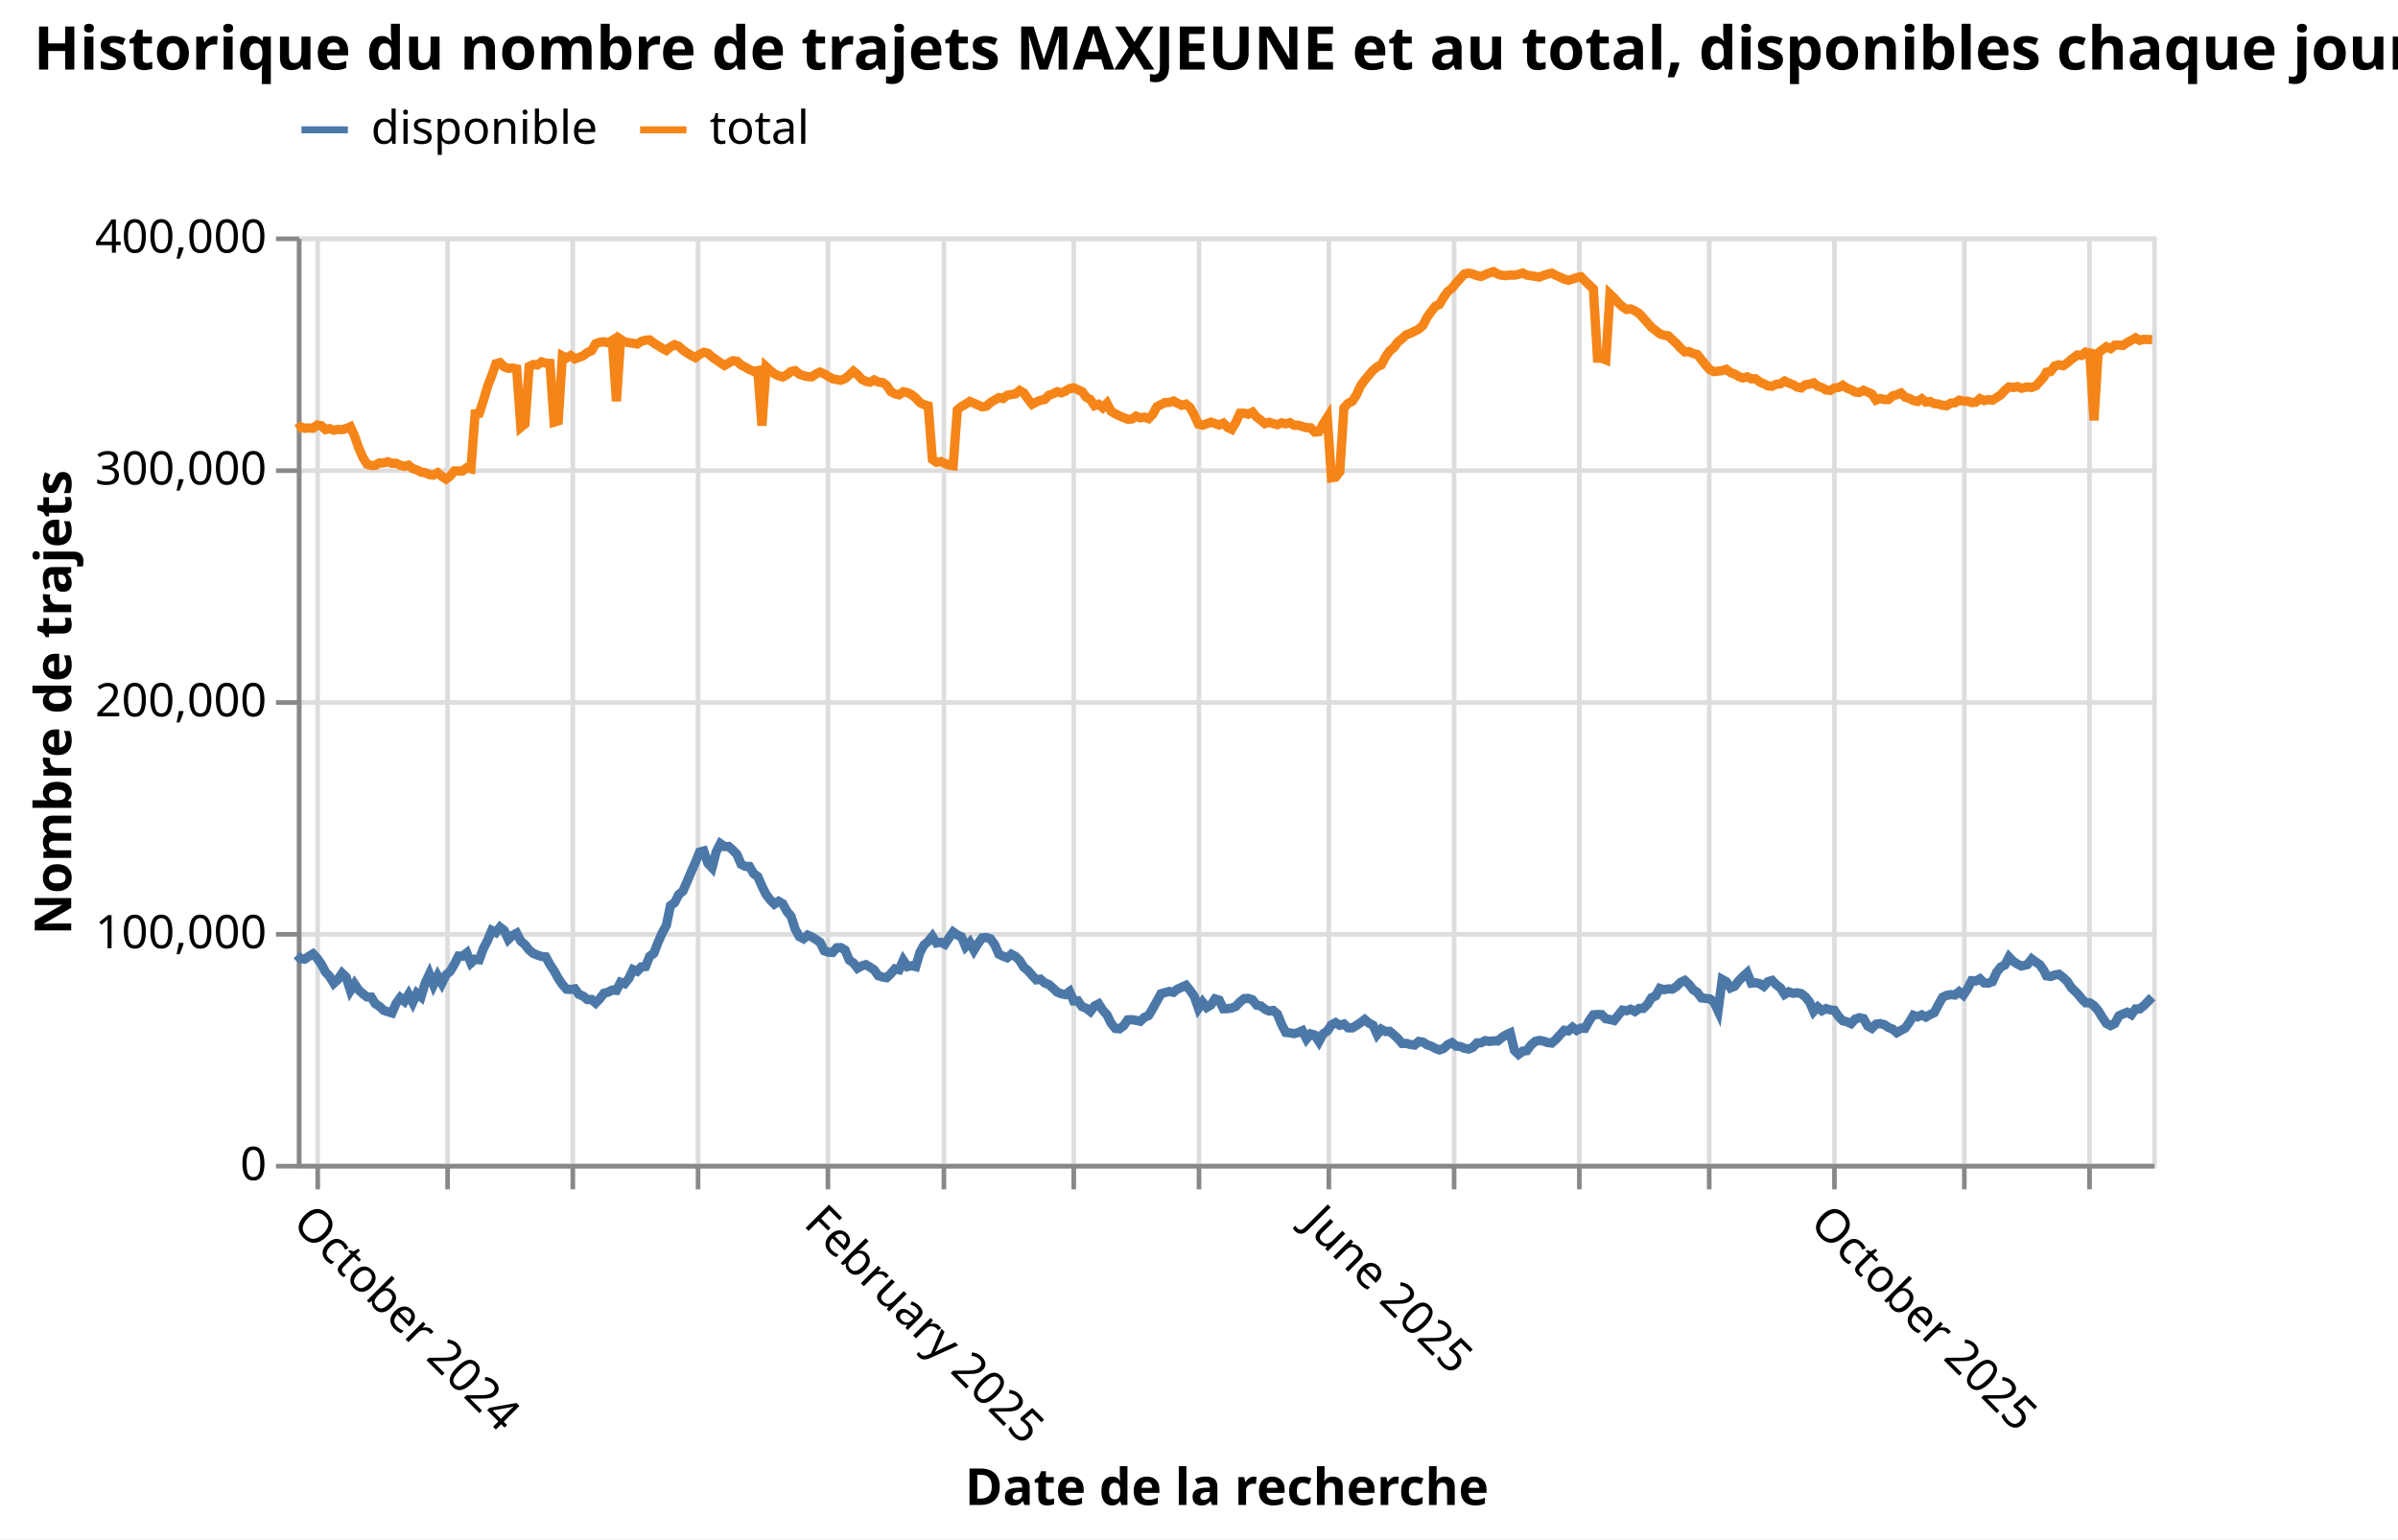
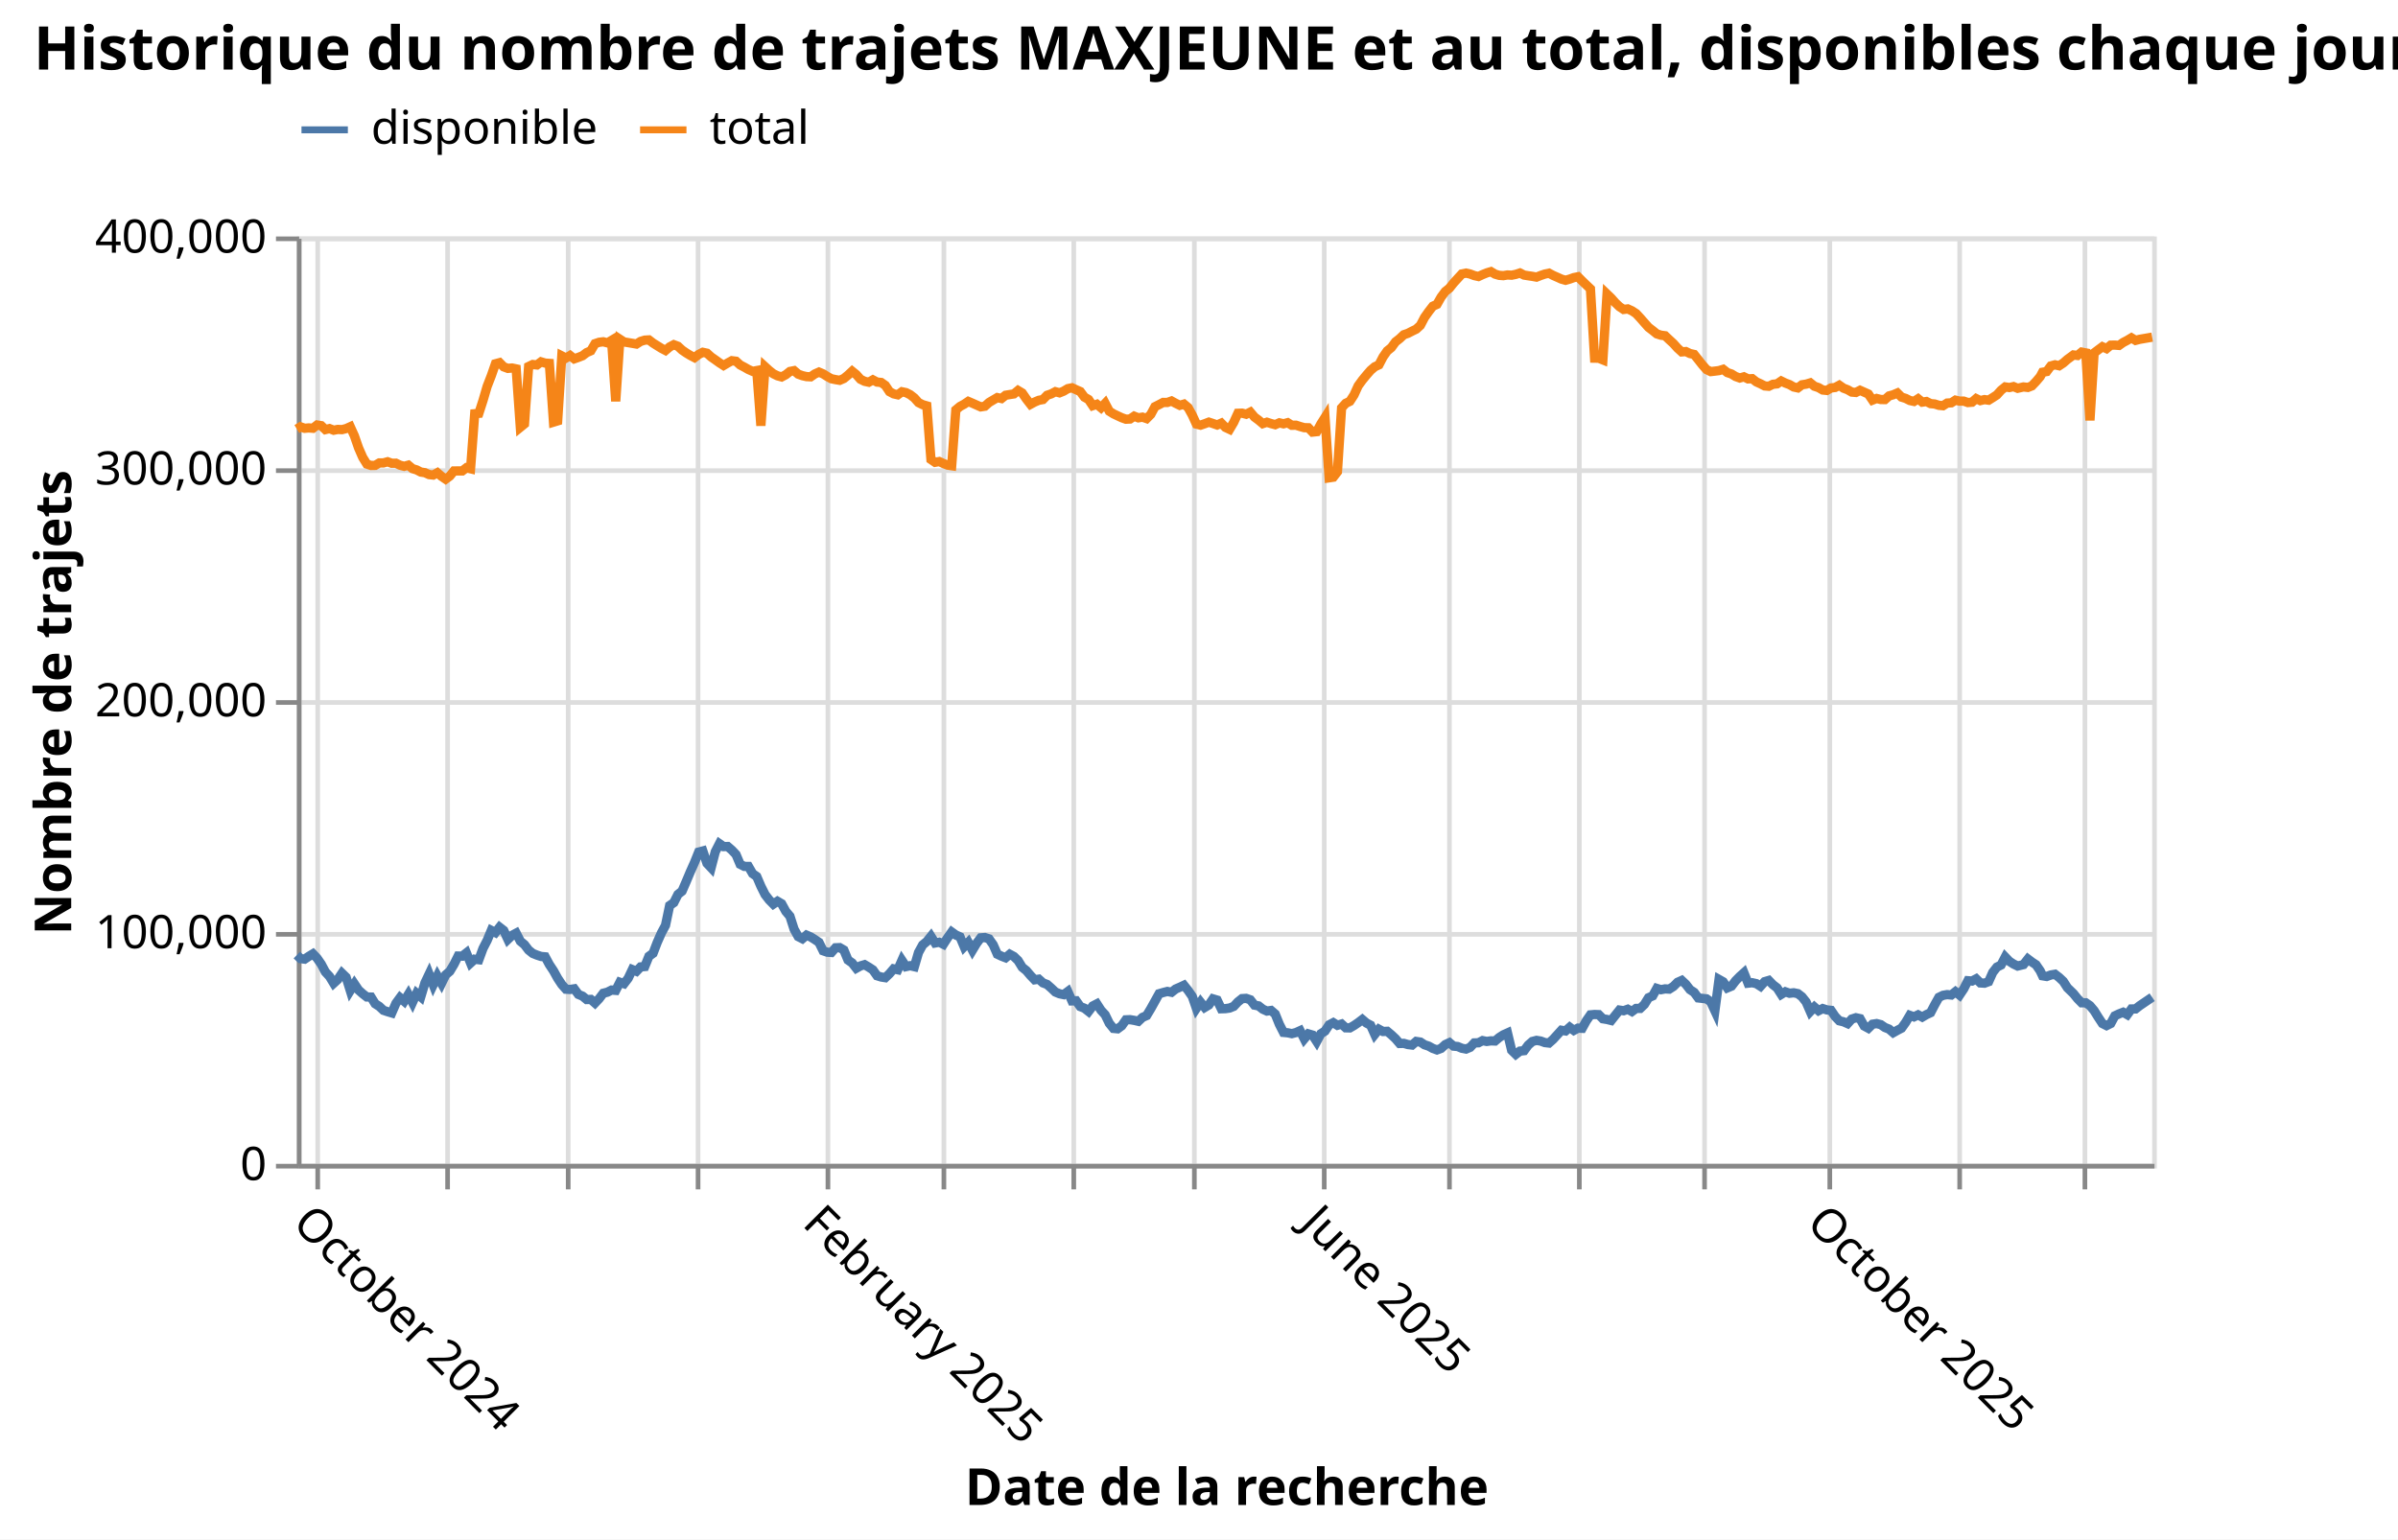
<svg xmlns="http://www.w3.org/2000/svg" version="1.1" class="marks" width="517" height="332" viewBox="0 0 517 332">
  <rect width="517" height="332" fill="white" />
  <g fill="none" stroke-miterlimit="10" transform="translate(64,51)">
    <g class="mark-group role-frame root" role="graphics-object" aria-roledescription="group mark container">
      <g transform="translate(0,0)">
        <path class="background" aria-hidden="true" d="M0.5,0.5h400v200h-400Z" stroke="#ddd" />
        <g>
          <g class="mark-group role-axis" aria-hidden="true">
            <g transform="translate(0.5,200.5)">
              <path class="background" aria-hidden="true" d="M0,0h0v0h0Z" pointer-events="none" />
              <g>
                <g class="mark-rule role-axis-grid" pointer-events="none">
                  <line transform="translate(4,-200)" x2="0" y2="200" stroke="#ddd" stroke-width="1" opacity="1" />
                  <line transform="translate(32,-200)" x2="0" y2="200" stroke="#ddd" stroke-width="1" opacity="1" />
-                   <line transform="translate(59,-200)" x2="0" y2="200" stroke="#ddd" stroke-width="1" opacity="1" />
+                   <line transform="translate(58,-200)" x2="0" y2="200" stroke="#ddd" stroke-width="1" opacity="1" />
                  <line transform="translate(86,-200)" x2="0" y2="200" stroke="#ddd" stroke-width="1" opacity="1" />
                  <line transform="translate(114,-200)" x2="0" y2="200" stroke="#ddd" stroke-width="1" opacity="1" />
                  <line transform="translate(139,-200)" x2="0" y2="200" stroke="#ddd" stroke-width="1" opacity="1" />
                  <line transform="translate(167,-200)" x2="0" y2="200" stroke="#ddd" stroke-width="1" opacity="1" />
-                   <line transform="translate(194,-200)" x2="0" y2="200" stroke="#ddd" stroke-width="1" opacity="1" />
-                   <line transform="translate(222,-200)" x2="0" y2="200" stroke="#ddd" stroke-width="1" opacity="1" />
-                   <line transform="translate(249,-200)" x2="0" y2="200" stroke="#ddd" stroke-width="1" opacity="1" />
+                   <line transform="translate(193,-200)" x2="0" y2="200" stroke="#ddd" stroke-width="1" opacity="1" />
+                   <line transform="translate(221,-200)" x2="0" y2="200" stroke="#ddd" stroke-width="1" opacity="1" />
+                   <line transform="translate(248,-200)" x2="0" y2="200" stroke="#ddd" stroke-width="1" opacity="1" />
                  <line transform="translate(276,-200)" x2="0" y2="200" stroke="#ddd" stroke-width="1" opacity="1" />
-                   <line transform="translate(304,-200)" x2="0" y2="200" stroke="#ddd" stroke-width="1" opacity="1" />
-                   <line transform="translate(331,-200)" x2="0" y2="200" stroke="#ddd" stroke-width="1" opacity="1" />
-                   <line transform="translate(359,-200)" x2="0" y2="200" stroke="#ddd" stroke-width="1" opacity="1" />
-                   <line transform="translate(386,-200)" x2="0" y2="200" stroke="#ddd" stroke-width="1" opacity="1" />
+                   <line transform="translate(303,-200)" x2="0" y2="200" stroke="#ddd" stroke-width="1" opacity="1" />
+                   <line transform="translate(330,-200)" x2="0" y2="200" stroke="#ddd" stroke-width="1" opacity="1" />
+                   <line transform="translate(358,-200)" x2="0" y2="200" stroke="#ddd" stroke-width="1" opacity="1" />
+                   <line transform="translate(385,-200)" x2="0" y2="200" stroke="#ddd" stroke-width="1" opacity="1" />
                </g>
              </g>
              <path class="foreground" aria-hidden="true" d="" pointer-events="none" display="none" />
            </g>
          </g>
          <g class="mark-group role-axis" aria-hidden="true">
            <g transform="translate(0.5,0.5)">
              <path class="background" aria-hidden="true" d="M0,0h0v0h0Z" pointer-events="none" />
              <g>
                <g class="mark-rule role-axis-grid" pointer-events="none">
                  <line transform="translate(0,200)" x2="400" y2="0" stroke="#ddd" stroke-width="1" opacity="1" />
                  <line transform="translate(0,150)" x2="400" y2="0" stroke="#ddd" stroke-width="1" opacity="1" />
                  <line transform="translate(0,100)" x2="400" y2="0" stroke="#ddd" stroke-width="1" opacity="1" />
                  <line transform="translate(0,50)" x2="400" y2="0" stroke="#ddd" stroke-width="1" opacity="1" />
                  <line transform="translate(0,0)" x2="400" y2="0" stroke="#ddd" stroke-width="1" opacity="1" />
                </g>
              </g>
              <path class="foreground" aria-hidden="true" d="" pointer-events="none" display="none" />
            </g>
          </g>
          <g class="mark-group role-axis" role="graphics-symbol" aria-roledescription="axis" aria-label="X-axis titled 'Date de la recherche' for a time scale with values from September 2024 to December 2025">
            <g transform="translate(0.5,200.5)">
              <path class="background" aria-hidden="true" d="M0,0h0v0h0Z" pointer-events="none" />
              <g>
                <g class="mark-rule role-axis-tick" pointer-events="none">
                  <line transform="translate(4,0)" x2="0" y2="5" stroke="#888" stroke-width="1" opacity="1" />
                  <line transform="translate(32,0)" x2="0" y2="5" stroke="#888" stroke-width="1" opacity="1" />
-                   <line transform="translate(59,0)" x2="0" y2="5" stroke="#888" stroke-width="1" opacity="1" />
+                   <line transform="translate(58,0)" x2="0" y2="5" stroke="#888" stroke-width="1" opacity="1" />
                  <line transform="translate(86,0)" x2="0" y2="5" stroke="#888" stroke-width="1" opacity="1" />
                  <line transform="translate(114,0)" x2="0" y2="5" stroke="#888" stroke-width="1" opacity="1" />
                  <line transform="translate(139,0)" x2="0" y2="5" stroke="#888" stroke-width="1" opacity="1" />
                  <line transform="translate(167,0)" x2="0" y2="5" stroke="#888" stroke-width="1" opacity="1" />
-                   <line transform="translate(194,0)" x2="0" y2="5" stroke="#888" stroke-width="1" opacity="1" />
-                   <line transform="translate(222,0)" x2="0" y2="5" stroke="#888" stroke-width="1" opacity="1" />
-                   <line transform="translate(249,0)" x2="0" y2="5" stroke="#888" stroke-width="1" opacity="1" />
+                   <line transform="translate(193,0)" x2="0" y2="5" stroke="#888" stroke-width="1" opacity="1" />
+                   <line transform="translate(221,0)" x2="0" y2="5" stroke="#888" stroke-width="1" opacity="1" />
+                   <line transform="translate(248,0)" x2="0" y2="5" stroke="#888" stroke-width="1" opacity="1" />
                  <line transform="translate(276,0)" x2="0" y2="5" stroke="#888" stroke-width="1" opacity="1" />
-                   <line transform="translate(304,0)" x2="0" y2="5" stroke="#888" stroke-width="1" opacity="1" />
-                   <line transform="translate(331,0)" x2="0" y2="5" stroke="#888" stroke-width="1" opacity="1" />
-                   <line transform="translate(359,0)" x2="0" y2="5" stroke="#888" stroke-width="1" opacity="1" />
-                   <line transform="translate(386,0)" x2="0" y2="5" stroke="#888" stroke-width="1" opacity="1" />
+                   <line transform="translate(303,0)" x2="0" y2="5" stroke="#888" stroke-width="1" opacity="1" />
+                   <line transform="translate(330,0)" x2="0" y2="5" stroke="#888" stroke-width="1" opacity="1" />
+                   <line transform="translate(358,0)" x2="0" y2="5" stroke="#888" stroke-width="1" opacity="1" />
+                   <line transform="translate(385,0)" x2="0" y2="5" stroke="#888" stroke-width="1" opacity="1" />
                </g>
                <g class="mark-text role-axis-label" pointer-events="none">
-                   <text text-anchor="start" transform="translate(3.914619,7) rotate(45) translate(0,8)" font-family="sans-serif" font-size="10px" fill="#000" opacity="1">October 2024</text>
-                   <text text-anchor="start" transform="translate(31.69813,7) rotate(45) translate(0,8)" font-family="sans-serif" font-size="10px" fill="#000" opacity="0">November 2024</text>
-                   <text text-anchor="start" transform="translate(58.5854,7) rotate(45) translate(0,8)" font-family="sans-serif" font-size="10px" fill="#000" opacity="0">December 2024</text>
-                   <text text-anchor="start" transform="translate(86.36891,7) rotate(45) translate(0,8)" font-family="sans-serif" font-size="10px" fill="#000" opacity="0">January 2025</text>
-                   <text text-anchor="start" transform="translate(114.1524,7) rotate(45) translate(0,8)" font-family="sans-serif" font-size="10px" fill="#000" opacity="1">February 2025</text>
-                   <text text-anchor="start" transform="translate(139.2472,7) rotate(45) translate(0,8)" font-family="sans-serif" font-size="10px" fill="#000" opacity="0">March 2025</text>
-                   <text text-anchor="start" transform="translate(167.0307,7) rotate(45) translate(0,8)" font-family="sans-serif" font-size="10px" fill="#000" opacity="0">April 2025</text>
-                   <text text-anchor="start" transform="translate(193.918,7) rotate(45) translate(0,8)" font-family="sans-serif" font-size="10px" fill="#000" opacity="0">May 2025</text>
-                   <text text-anchor="start" transform="translate(221.7015,7) rotate(45) translate(0,8)" font-family="sans-serif" font-size="10px" fill="#000" opacity="1">June 2025</text>
-                   <text text-anchor="start" transform="translate(248.5888,7) rotate(45) translate(0,8)" font-family="sans-serif" font-size="10px" fill="#000" opacity="0">July 2025</text>
-                   <text text-anchor="start" transform="translate(276.3723,7) rotate(45) translate(0,8)" font-family="sans-serif" font-size="10px" fill="#000" opacity="0">August 2025</text>
-                   <text text-anchor="start" transform="translate(304.1558,7) rotate(45) translate(0,8)" font-family="sans-serif" font-size="10px" fill="#000" opacity="0">September 2025</text>
-                   <text text-anchor="start" transform="translate(331.0431,7) rotate(45) translate(0,8)" font-family="sans-serif" font-size="10px" fill="#000" opacity="1">October 2025</text>
-                   <text text-anchor="start" transform="translate(358.8266,7) rotate(45) translate(0,8)" font-family="sans-serif" font-size="10px" fill="#000" opacity="0">November 2025</text>
-                   <text text-anchor="start" transform="translate(385.7139,7) rotate(45) translate(0,8)" font-family="sans-serif" font-size="10px" fill="#000" opacity="0">December 2025</text>
+                   <text text-anchor="start" transform="translate(3.905866,7) rotate(45) translate(0,8)" font-family="sans-serif" font-size="10px" fill="#000" opacity="1">October 2024</text>
+                   <text text-anchor="start" transform="translate(31.62726,7) rotate(45) translate(0,8)" font-family="sans-serif" font-size="10px" fill="#000" opacity="0">November 2024</text>
+                   <text text-anchor="start" transform="translate(58.45442,7) rotate(45) translate(0,8)" font-family="sans-serif" font-size="10px" fill="#000" opacity="0">December 2024</text>
+                   <text text-anchor="start" transform="translate(86.17581,7) rotate(45) translate(0,8)" font-family="sans-serif" font-size="10px" fill="#000" opacity="0">January 2025</text>
+                   <text text-anchor="start" transform="translate(113.8972,7) rotate(45) translate(0,8)" font-family="sans-serif" font-size="10px" fill="#000" opacity="1">February 2025</text>
+                   <text text-anchor="start" transform="translate(138.9359,7) rotate(45) translate(0,8)" font-family="sans-serif" font-size="10px" fill="#000" opacity="0">March 2025</text>
+                   <text text-anchor="start" transform="translate(166.6573,7) rotate(45) translate(0,8)" font-family="sans-serif" font-size="10px" fill="#000" opacity="0">April 2025</text>
+                   <text text-anchor="start" transform="translate(193.4844,7) rotate(45) translate(0,8)" font-family="sans-serif" font-size="10px" fill="#000" opacity="0">May 2025</text>
+                   <text text-anchor="start" transform="translate(221.2058,7) rotate(45) translate(0,8)" font-family="sans-serif" font-size="10px" fill="#000" opacity="1">June 2025</text>
+                   <text text-anchor="start" transform="translate(248.033,7) rotate(45) translate(0,8)" font-family="sans-serif" font-size="10px" fill="#000" opacity="0">July 2025</text>
+                   <text text-anchor="start" transform="translate(275.7544,7) rotate(45) translate(0,8)" font-family="sans-serif" font-size="10px" fill="#000" opacity="0">August 2025</text>
+                   <text text-anchor="start" transform="translate(303.4758,7) rotate(45) translate(0,8)" font-family="sans-serif" font-size="10px" fill="#000" opacity="0">September 2025</text>
+                   <text text-anchor="start" transform="translate(330.3029,7) rotate(45) translate(0,8)" font-family="sans-serif" font-size="10px" fill="#000" opacity="1">October 2025</text>
+                   <text text-anchor="start" transform="translate(358.0243,7) rotate(45) translate(0,8)" font-family="sans-serif" font-size="10px" fill="#000" opacity="0">November 2025</text>
+                   <text text-anchor="start" transform="translate(384.8515,7) rotate(45) translate(0,8)" font-family="sans-serif" font-size="10px" fill="#000" opacity="0">December 2025</text>
                </g>
                <g class="mark-rule role-axis-domain" pointer-events="none">
                  <line transform="translate(0,0)" x2="400" y2="0" stroke="#888" stroke-width="1" opacity="1" />
                </g>
                <g class="mark-text role-axis-title" pointer-events="none">
                  <text text-anchor="middle" transform="translate(200,73.06063)" font-family="sans-serif" font-size="11px" font-weight="bold" fill="#000" opacity="1">Date de la recherche</text>
                </g>
              </g>
              <path class="foreground" aria-hidden="true" d="" pointer-events="none" display="none" />
            </g>
          </g>
          <g class="mark-group role-axis" role="graphics-symbol" aria-roledescription="axis" aria-label="Y-axis titled 'Nombre de trajets' for a linear scale with values from 0 to 400,000">
            <g transform="translate(0.5,0.5)">
              <path class="background" aria-hidden="true" d="M0,0h0v0h0Z" pointer-events="none" />
              <g>
                <g class="mark-rule role-axis-tick" pointer-events="none">
                  <line transform="translate(0,200)" x2="-5" y2="0" stroke="#888" stroke-width="1" opacity="1" />
                  <line transform="translate(0,150)" x2="-5" y2="0" stroke="#888" stroke-width="1" opacity="1" />
                  <line transform="translate(0,100)" x2="-5" y2="0" stroke="#888" stroke-width="1" opacity="1" />
                  <line transform="translate(0,50)" x2="-5" y2="0" stroke="#888" stroke-width="1" opacity="1" />
                  <line transform="translate(0,0)" x2="-5" y2="0" stroke="#888" stroke-width="1" opacity="1" />
                </g>
                <g class="mark-text role-axis-label" pointer-events="none">
                  <text text-anchor="end" transform="translate(-7,203)" font-family="sans-serif" font-size="10px" fill="#000" opacity="1">0</text>
                  <text text-anchor="end" transform="translate(-7,153)" font-family="sans-serif" font-size="10px" fill="#000" opacity="1">100,000</text>
                  <text text-anchor="end" transform="translate(-7,103)" font-family="sans-serif" font-size="10px" fill="#000" opacity="1">200,000</text>
                  <text text-anchor="end" transform="translate(-7,53)" font-family="sans-serif" font-size="10px" fill="#000" opacity="1">300,000</text>
                  <text text-anchor="end" transform="translate(-7,3)" font-family="sans-serif" font-size="10px" fill="#000" opacity="1">400,000</text>
                </g>
                <g class="mark-rule role-axis-domain" pointer-events="none">
                  <line transform="translate(0,200)" x2="0" y2="-200" stroke="#888" stroke-width="1" opacity="1" />
                </g>
                <g class="mark-text role-axis-title" pointer-events="none">
                  <text text-anchor="middle" transform="translate(-47.14746,100) rotate(-90) translate(0,-2)" font-family="sans-serif" font-size="11px" font-weight="bold" fill="#000" opacity="1">Nombre de trajets</text>
                </g>
              </g>
              <path class="foreground" aria-hidden="true" d="" pointer-events="none" display="none" />
            </g>
          </g>
          <g class="mark-group role-scope pathgroup" role="graphics-object" aria-roledescription="group mark container">
            <g transform="translate(0,0)">
              <path class="background" aria-hidden="true" d="M0,0h400v200h-400Z" />
              <g>
                <g class="mark-line role-mark marks" role="graphics-object" aria-roledescription="line mark container">
-                   <path aria-label="Date de la recherche: September 2024; Nombre de trajets: 90064; variable: disponible" role="graphics-symbol" aria-roledescription="line mark" d="M0,154.968L0.788,155.733L1.684,155.849L2.58,155.249L3.476,154.706L4.373,155.647L5.27,156.936L6.166,158.611L7.061,159.578L7.958,161.051L8.854,160.232L9.75,158.887L10.646,159.757L11.543,162.622L12.439,161.186L13.335,162.517L14.231,163.314L15.128,164.01L16.024,164.032L16.92,165.467L17.816,166.043L18.713,166.883L19.609,167.187L20.505,167.45L21.401,165.395L22.297,164.165L23.194,164.939L24.09,163.463L24.986,165.186L25.882,163.209L26.779,163.971L27.675,160.982L28.578,159.082L29.467,161.376L30.364,159.478L31.26,161.072L32.156,159.24L33.053,158.471L33.949,156.976L34.845,155.186L35.741,155.206L36.639,154.501L37.534,156.687L38.43,155.87L39.326,155.975L40.223,153.544L41.119,151.81L42.017,149.657L42.911,150.119L43.807,148.968L44.704,149.665L45.602,151.587L46.496,150.725L47.393,150.247L48.288,151.977L49.185,152.725L50.081,153.898L50.977,154.616L51.873,154.978L52.77,155.274L53.666,155.354L54.562,157.015L55.458,158.365L56.355,159.98L57.251,161.327L58.147,162.333L59.043,162.388L59.94,162.251L60.836,163.458L61.733,163.83L62.629,164.564L63.525,164.539L64.422,165.319L65.318,164.379L66.214,163.203L67.109,162.973L68.006,162.518L68.902,162.586L69.798,160.835L70.694,161.142L71.591,159.983L72.487,158.101L73.383,158.467L74.28,157.526L75.176,157.444L76.072,155.239L76.968,154.588L77.864,152.251L78.761,150.225L79.657,148.563L80.553,144.291L81.449,143.67L82.346,141.894L83.242,141.173L84.138,139.108L85.034,136.98L85.931,134.989L86.827,132.763L87.723,132.524L88.619,135.188L89.516,136.135L90.412,132.697L91.308,130.95L92.204,131.578L93.101,131.561L93.997,132.339L94.894,133.284L95.79,135.399L96.686,135.847L97.582,135.858L98.478,137.406L99.374,138.04L100.27,140.126L101.167,141.915L102.063,143.074L102.959,143.981L103.855,143.375L104.752,143.9L105.648,145.535L106.544,146.599L107.44,149.389L108.337,150.987L109.233,151.445L110.129,150.679L111.025,151.062L111.922,151.618L112.818,152.229L113.714,154.046L114.61,154.351L115.507,154.412L116.403,153.406L117.299,153.367L118.195,153.888L119.092,156.04L119.988,156.669L120.884,157.81L121.78,157.313L122.677,157.047L123.573,157.575L124.469,158.166L125.365,159.431L126.261,159.706L127.158,159.848L128.054,158.995L128.95,157.945L129.846,158.136L130.743,156.106L131.639,157.462L132.535,157.265L133.431,157.476L134.328,154.421L135.224,152.787L136.12,152.041L137.016,150.938L137.913,152.365L138.809,152.195L139.705,152.643L140.601,151.262L141.498,150.001L142.394,150.645L143.29,151.037L144.186,153.158L145.083,152.225L145.979,153.922L146.875,152.442L147.771,151.259L148.668,151.191L149.564,151.477L150.46,152.743L151.356,154.781L152.252,155.208L153.149,155.551L154.045,154.8L154.941,155.283L155.837,156.148L156.734,157.605L157.63,158.325L158.526,159.373L159.422,160.304L160.319,160.171L161.215,160.969L162.111,161.308L163.007,162.091L163.904,162.944L164.8,163.317L165.696,163.501L166.592,162.836L167.489,164.858L168.385,164.829L169.281,166.086L170.177,166.43L171.074,167.135L171.97,165.96L172.866,165.495L173.762,166.877L174.659,167.849L175.555,169.688L176.451,170.789L177.347,170.875L178.243,170.221L179.14,168.943L180.036,168.904L180.932,169.053L181.828,169.255L182.725,168.412L183.621,168.02L184.517,166.532L185.413,164.924L186.31,163.313L187.206,163.048L188.102,162.82L188.998,162.997L189.895,162.291L190.791,161.905L191.687,161.49L192.583,162.601L193.48,163.887L194.376,166.459L195.272,165.131L196.168,166.265L197.065,165.732L197.961,164.419L198.857,164.685L199.753,166.554L200.65,166.527L201.546,166.396L202.442,166.035L203.338,165.078L204.234,164.366L205.131,164.313L206.027,164.62L206.923,165.77L207.819,165.935L208.716,166.64L209.612,167.049L210.508,166.921L211.404,167.69L212.301,169.905L213.197,171.652L214.093,171.735L214.989,171.918L215.886,171.688L216.782,171.282L217.678,173.049L218.574,171.97L219.471,172.23L220.367,173.612L221.263,171.945L222.159,171.366L223.056,170.02L223.952,169.554L224.848,170.116L225.744,169.844L226.641,170.659L227.537,170.679L228.433,170.16L229.329,169.553L230.226,168.868L231.122,169.634L232.018,170.104L232.915,172.084L233.811,170.968L234.707,171.455L235.603,171.414L236.5,172.162L237.395,173L238.292,174.038L239.188,174.015L240.084,174.271L240.98,174.377L241.877,173.602L242.773,173.737L243.669,174.319L244.566,174.612L245.462,175.106L246.358,175.429L247.254,175.097L248.15,174.282L249.047,173.871L249.943,174.614L250.839,174.699L251.735,175.073L252.632,175.245L253.528,174.872L254.424,173.92L255.32,173.889L256.217,173.422L257.113,173.601L258.009,173.471L258.905,173.506L259.802,172.75L260.698,172.175L261.594,171.774L262.49,175.505L263.386,176.378L264.283,175.686L265.179,175.588L266.075,174.388L266.971,173.605L267.868,173.373L268.764,173.515L269.66,173.844L270.557,173.947L271.453,173.151L272.349,172.167L273.245,171.187L274.141,171.332L275.038,170.541L275.934,171.215L276.83,170.732L277.726,170.771L278.623,169.151L279.519,167.868L280.415,167.786L281.312,167.82L282.208,168.715L283.104,168.859L284,169.08L284.896,167.953L285.793,166.84L286.689,166.977L287.586,166.657L288.481,167.146L289.378,166.484L290.274,166.475L291.17,165.623L292.066,164.178L292.963,163.778L293.859,162.162L294.755,162.437L295.651,162.265L296.547,162.317L297.444,161.742L298.34,160.848L299.246,160.444L300.132,161.271L301.029,162.424L301.925,163.016L302.821,164.217L303.717,164.319L304.614,164.418L305.51,165.054L306.406,166.983L307.302,160.232L308.199,160.738L309.095,162.052L309.991,161.678L310.887,160.509L311.784,159.6L312.68,158.795L313.576,161.033L314.472,160.935L315.369,161.135L316.265,161.704L317.161,160.708L318.057,160.444L318.954,161.365L319.85,162.053L320.746,163.443L321.642,162.892L322.539,163.207L323.435,163.107L324.331,163.285L325.227,163.972L326.123,165.093L327.02,167.142L327.916,166.188L328.812,166.971L329.709,166.514L330.605,166.797L331.501,166.898L332.397,168.219L333.293,169.148L334.19,169.359L335.086,169.754L335.982,168.774L336.878,168.487L337.775,168.685L338.671,170.267L339.567,170.754L340.463,169.882L341.36,169.748L342.256,169.979L343.152,170.59L344.048,170.941L344.945,171.71L345.841,171.203L346.737,170.738L347.634,169.486L348.53,167.974L349.426,168.298L350.322,167.867L351.218,168.346L352.115,167.821L353.011,167.402L353.907,165.689L354.804,164.094L355.699,163.656L356.596,163.5L357.492,163.587L358.388,162.873L359.284,163.597L360.181,162.261L361.077,160.504L361.973,160.572L362.869,160.1L363.766,160.98L364.662,161.035L365.558,160.705L366.454,158.704L367.351,157.564L368.247,157.112L369.143,155.393L370.039,156.323L370.936,156.904L371.832,157.334L373.089,157.028L374.041,155.821L374.907,156.472L375.8,157.061L376.696,158.366L377.209,159.443L378.106,159.592L379.002,159.266L379.898,159.113L380.794,159.8L381.69,160.641L382.587,162.019L383.889,163.283L384.763,164.362L385.659,165.269L386.556,165.269L387.451,165.882L388.349,166.94L389.244,168.382L390.141,169.732L391.037,170.182L391.933,169.737L392.83,168.081L393.728,167.658L394.626,167.31L395.519,167.822L396.415,166.598L397.31,166.586L398.207,165.885L400,164.059" stroke="#4c78a8" stroke-width="2" />
+                   <path aria-label="Date de la recherche: September 2024; Nombre de trajets: 90064; variable: disponible" role="graphics-symbol" aria-roledescription="line mark" d="M0,154.968L0.786,155.733L1.68,155.849L2.574,155.249L3.469,154.706L4.363,155.647L5.258,156.936L6.152,158.611L7.045,159.578L7.94,161.051L8.834,160.232L9.728,158.887L10.623,159.757L11.517,162.622L12.411,161.186L13.305,162.517L14.199,163.314L15.094,164.01L15.988,164.032L16.882,165.467L17.776,166.043L18.671,166.883L19.565,167.187L20.459,167.45L21.353,165.395L22.248,164.165L23.142,164.939L24.036,163.463L24.93,165.186L25.825,163.209L26.719,163.971L27.613,160.982L28.514,159.082L29.401,161.376L30.296,159.478L31.19,161.072L32.084,159.24L32.979,158.471L33.873,156.976L34.767,155.186L35.661,155.206L36.557,154.501L37.45,156.687L38.344,155.87L39.238,155.975L40.133,153.544L41.027,151.81L41.923,149.657L42.815,150.119L43.709,148.968L44.604,149.665L45.5,151.587L46.392,150.725L47.287,150.247L48.18,151.977L49.075,152.725L49.969,153.898L50.863,154.616L51.757,154.978L52.652,155.274L53.546,155.354L54.44,157.015L55.334,158.365L56.229,159.98L57.123,161.327L58.017,162.333L58.911,162.388L59.806,162.251L60.7,163.458L61.595,163.83L62.489,164.564L63.383,164.539L64.278,165.319L65.172,164.379L66.066,163.203L66.959,162.973L67.854,162.518L68.748,162.586L69.642,160.835L70.536,161.142L71.431,159.983L72.325,158.101L73.219,158.467L74.113,157.526L75.008,157.444L75.902,155.239L76.796,154.588L77.69,152.251L78.585,150.225L79.479,148.563L80.373,144.291L81.267,143.67L82.161,141.894L83.056,141.173L83.95,139.108L84.844,136.98L85.738,134.989L86.633,132.763L87.527,132.524L88.421,135.188L89.315,136.135L90.21,132.697L91.104,130.95L91.998,131.578L92.892,131.561L93.787,132.339L94.681,133.284L95.576,135.399L96.469,135.847L97.364,135.858L98.258,137.406L99.152,138.04L100.046,140.126L100.94,141.915L101.835,143.074L102.729,143.981L103.623,143.375L104.517,143.9L105.412,145.535L106.306,146.599L107.2,149.389L108.094,150.987L108.989,151.445L109.883,150.679L110.777,151.062L111.671,151.618L112.566,152.229L113.46,154.046L114.354,154.351L115.248,154.412L116.143,153.406L117.037,153.367L117.931,153.888L118.825,156.04L119.72,156.669L120.614,157.81L121.508,157.313L122.402,157.047L123.296,157.575L124.191,158.166L125.085,159.431L125.979,159.706L126.873,159.848L127.768,158.995L128.662,157.945L129.556,158.136L130.451,156.106L131.345,157.462L132.239,157.265L133.133,157.476L134.027,154.421L134.922,152.787L135.816,152.041L136.71,150.938L137.604,152.365L138.499,152.195L139.393,152.643L140.287,151.262L141.181,150.001L142.075,150.645L142.97,151.037L143.864,153.158L144.758,152.225L145.652,153.922L146.547,152.442L147.441,151.259L148.335,151.191L149.229,151.477L150.124,152.743L151.018,154.781L151.912,155.208L152.806,155.551L153.701,154.8L154.595,155.283L155.489,156.148L156.383,157.605L157.278,158.325L158.172,159.373L159.066,160.304L159.96,160.171L160.854,160.969L161.749,161.308L162.643,162.091L163.537,162.944L164.431,163.317L165.326,163.501L166.22,162.836L167.114,164.858L168.008,164.829L168.903,166.086L169.797,166.43L170.691,167.135L171.585,165.96L172.48,165.495L173.374,166.877L174.268,167.849L175.162,169.688L176.057,170.789L176.951,170.875L177.845,170.221L178.739,168.943L179.633,168.904L180.528,169.053L181.422,169.255L182.316,168.412L183.21,168.02L184.105,166.532L184.999,164.924L185.893,163.313L186.787,163.048L187.682,162.82L188.576,162.997L189.47,162.291L190.364,161.905L191.259,161.49L192.153,162.601L193.047,163.887L193.941,166.459L194.836,165.131L195.73,166.265L196.624,165.732L197.518,164.419L198.412,164.685L199.307,166.554L200.201,166.527L201.095,166.396L201.989,166.035L202.884,165.078L203.778,164.366L204.672,164.313L205.566,164.62L206.461,165.77L207.355,165.935L208.249,166.64L209.143,167.049L210.038,166.921L210.932,167.69L211.826,169.905L212.72,171.652L213.615,171.735L214.509,171.918L215.403,171.688L216.297,171.282L217.191,173.049L218.086,171.97L218.98,172.23L219.874,173.612L220.768,171.945L221.663,171.366L222.557,170.02L223.451,169.554L224.345,170.116L225.24,169.844L226.134,170.659L227.028,170.679L227.923,170.16L228.817,169.553L229.711,168.868L230.605,169.634L231.499,170.104L232.394,172.084L233.288,170.968L234.182,171.455L235.077,171.414L235.971,172.162L236.865,173L237.759,174.038L238.653,174.015L239.547,174.271L240.442,174.377L241.336,173.602L242.23,173.737L243.124,174.319L244.019,174.612L244.913,175.106L245.807,175.429L246.701,175.097L247.596,174.282L248.49,173.871L249.384,174.614L250.278,174.699L251.173,175.073L252.067,175.245L252.961,174.872L253.855,173.92L254.75,173.889L255.644,173.422L256.538,173.601L257.432,173.471L258.327,173.506L259.221,172.75L260.115,172.175L261.009,171.774L261.903,175.505L262.798,176.378L263.692,175.686L264.586,175.588L265.48,174.388L266.375,173.605L267.269,173.373L268.163,173.515L269.057,173.844L269.952,173.947L270.846,173.151L271.74,172.167L272.634,171.187L273.529,171.332L274.423,170.541L275.317,171.215L276.211,170.732L277.105,170.771L278,169.151L278.894,167.868L279.788,167.786L280.683,167.82L281.577,168.715L282.471,168.859L283.365,169.08L284.259,167.953L285.154,166.84L286.048,166.977L286.943,166.657L287.836,167.146L288.731,166.484L289.625,166.475L290.519,165.623L291.413,164.178L292.308,163.778L293.202,162.162L294.096,162.437L294.99,162.265L295.884,162.317L296.779,161.742L297.673,160.848L298.577,160.444L299.461,161.271L300.356,162.424L301.25,163.016L302.144,164.217L303.038,164.319L303.933,164.418L304.827,165.054L305.721,166.983L306.615,160.232L307.51,160.738L308.404,162.052L309.298,161.678L310.192,160.509L311.087,159.6L311.981,158.795L312.875,161.033L313.769,160.935L314.664,161.135L315.558,161.704L316.452,160.708L317.346,160.444L318.241,161.365L319.135,162.053L320.029,163.443L320.923,162.892L321.817,163.207L322.712,163.107L323.606,163.285L324.5,163.972L325.394,165.093L326.289,167.142L327.183,166.188L328.077,166.971L328.971,166.514L329.866,166.797L330.76,166.898L331.654,168.219L332.548,169.148L333.443,169.359L334.337,169.754L335.231,168.774L336.125,168.487L337.02,168.685L337.914,170.267L338.808,170.754L339.702,169.882L340.596,169.748L341.491,169.979L342.385,170.59L343.279,170.941L344.173,171.71L345.068,171.203L345.962,170.738L346.856,169.486L347.75,167.974L348.645,168.298L349.539,167.867L350.433,168.346L351.327,167.821L352.221,167.402L353.116,165.689L354.011,164.094L354.904,163.656L355.798,163.5L356.693,163.587L357.587,162.873L358.481,163.597L359.376,162.261L360.27,160.504L361.164,160.572L362.058,160.1L362.952,160.98L363.847,161.035L364.741,160.705L365.635,158.704L366.529,157.564L367.423,157.112L368.318,155.393L369.212,156.323L370.107,156.904L371,157.334L372.254,157.028L373.205,155.821L374.069,156.472L374.96,157.061L375.854,158.366L376.366,159.443L377.26,159.592L378.155,159.266L379.049,159.113L379.943,159.8L380.837,160.641L381.731,162.019L383.03,163.283L383.903,164.362L384.797,165.269L385.692,165.269L386.585,165.882L387.48,166.94L388.374,168.382L389.268,169.732L390.162,170.182L391.056,169.737L391.951,168.081L392.847,167.658L393.744,167.31L394.635,167.822L395.529,166.598L396.422,166.586L397.316,165.885L400,164.067" stroke="#4c78a8" stroke-width="2" />
                </g>
              </g>
              <path class="foreground" aria-hidden="true" d="" display="none" />
            </g>
            <g transform="translate(0,0)">
              <path class="background" aria-hidden="true" d="M0,0h400v200h-400Z" />
              <g>
                <g class="mark-line role-mark marks" role="graphics-object" aria-roledescription="line mark container">
-                   <path aria-label="Date de la recherche: September 2024; Nombre de trajets: 316947; variable: total" role="graphics-symbol" aria-roledescription="line mark" d="M0,41.527L0.788,41.049L1.684,41.365L2.58,41.288L3.476,41.358L4.373,40.661L5.27,40.8L6.166,41.647L7.061,41.43L7.958,41.781L8.854,41.611L9.75,41.656L10.646,41.43L11.543,41.03L12.439,43.01L13.335,45.596L14.231,47.643L15.128,49.087L16.024,49.384L16.92,49.365L17.816,48.839L18.713,48.832L19.609,48.585L20.505,48.91L21.401,48.899L22.297,49.331L23.194,49.564L24.09,49.321L24.986,50.066L25.882,50.34L26.779,50.805L27.675,50.942L28.578,51.354L29.467,51.45L30.364,50.957L31.26,51.726L32.156,52.334L33.053,51.669L33.949,50.57L34.845,50.564L35.741,50.562L36.639,49.876L37.534,50.093L38.43,38.228L39.326,38.143L40.223,35.371L41.119,32.326L42.017,30.021L42.911,27.456L43.807,27.215L44.704,28.117L45.602,28.444L46.496,28.367L47.393,28.557L48.288,41.151L49.185,40.42L50.081,28.041L50.977,27.611L51.873,27.705L52.77,27.039L53.666,27.306L54.562,27.371L55.458,40.039L56.355,39.766L57.251,25.754L58.147,26.212L59.043,25.675L59.94,26.382L60.836,26.069L61.733,25.719L62.629,25.039L63.525,24.65L64.422,23.12L65.318,22.817L66.214,22.71L67.109,22.94L68.006,22.407L68.902,35.535L69.798,22.16L70.694,22.744L71.591,22.89L72.487,23.04L73.383,23.195L74.28,22.626L75.176,22.355L76.072,22.304L76.968,22.991L77.864,23.55L78.761,24.107L79.657,24.576L80.553,23.818L81.449,23.341L82.346,23.676L83.242,24.5L84.138,25.115L85.034,25.657L85.931,26.126L86.827,25.436L87.723,24.98L88.619,25.17L89.516,25.974L90.412,26.597L91.308,27.242L92.204,27.815L93.101,27.286L93.997,26.791L94.894,26.904L95.79,27.712L96.686,28.178L97.582,28.689L98.478,29.084L99.374,28.919L100.27,40.807L101.167,28.083L102.063,28.901L102.959,29.61L103.855,30.048L104.752,30.29L105.648,29.815L106.544,29.11L107.44,28.935L108.337,29.696L109.233,30.018L110.129,30.221L111.025,30.265L111.922,29.649L112.818,29.249L113.714,29.627L114.61,30.194L115.507,30.682L116.403,30.869L117.299,31.018L118.195,30.63L119.092,29.898L119.988,29.063L120.884,29.787L121.78,30.791L122.677,31.233L123.573,31.43L124.469,30.925L125.365,31.398L126.261,31.486L127.158,32.116L128.054,33.46L128.95,33.938L129.846,34.14L130.743,33.49L131.639,33.675L132.535,34.13L133.431,34.822L134.328,35.822L135.224,36.272L136.12,36.531L137.016,48.092L137.913,48.7L138.809,48.537L139.705,48.953L140.601,49.309L141.498,49.441L142.394,37.403L143.29,36.658L144.186,36.172L145.083,35.573L145.979,35.953L146.875,36.352L147.771,36.749L148.668,36.606L149.564,35.803L150.46,35.27L151.356,34.746L152.252,34.945L153.149,34.238L154.045,34.09L154.941,33.953L155.837,33.214L156.734,33.749L157.63,35.042L158.526,36.193L159.422,35.709L160.319,35.329L161.215,35.163L162.111,34.246L163.007,33.944L163.904,33.472L164.8,33.717L165.696,33.352L166.592,32.816L167.489,32.633L168.385,33.048L169.281,33.438L170.177,34.651L171.074,35.16L171.97,36.488L172.866,36.186L173.762,36.929L174.659,35.987L175.555,37.685L176.451,38.249L177.347,38.674L178.243,39.089L179.14,39.408L180.036,39.365L180.932,38.758L181.828,39.11L182.725,38.964L183.621,39.274L184.517,38.372L185.413,36.711L186.31,36.258L187.206,35.788L188.102,35.793L188.998,35.479L189.895,35.973L190.791,36.414L191.687,36.152L192.583,36.902L193.48,38.521L194.376,40.467L195.272,40.691L196.168,40.384L197.065,40.043L197.961,40.336L198.857,40.649L199.753,40.256L200.65,41.172L201.546,41.592L202.442,40.08L203.338,38.132L204.234,38.1L205.131,38.331L206.027,37.88L206.923,38.948L207.819,39.611L208.716,40.357L209.612,40.06L210.508,40.349L211.404,40.586L212.301,40.189L213.197,40.399L214.093,40.158L214.989,40.715L215.886,40.699L216.782,40.983L217.678,41.231L218.574,41.256L219.471,42.185L220.367,42.09L221.263,40.438L222.159,39.02L223.056,52.049L223.952,51.912L224.848,50.752L225.744,36.969L226.641,35.983L227.537,35.548L228.433,34.173L229.329,32.211L230.226,30.981L231.122,29.89L232.018,28.866L232.915,28.1L233.811,27.683L234.707,25.971L235.603,24.683L236.5,23.962L237.395,22.735L238.292,22.033L239.188,21.19L240.084,20.884L240.98,20.419L241.877,19.985L242.773,19.168L243.669,17.456L244.566,16.19L245.462,15.035L246.358,14.634L247.254,13.064L248.15,11.864L249.047,11.148L249.943,10.03L250.839,9.048L251.735,8.079L252.632,7.898L253.528,8.097L254.424,8.432L255.32,8.631L256.217,8.218L257.113,7.851L258.009,7.582L258.905,8.117L259.802,8.381L260.698,8.445L261.594,8.299L262.49,8.35L263.386,8.168L264.283,7.874L265.179,8.324L266.075,8.467L266.971,8.599L267.868,8.763L268.764,8.411L269.66,8.105L270.557,7.916L271.453,8.394L272.349,8.785L273.245,9.192L274.141,9.444L275.038,9.189L275.934,8.868L276.83,8.691L277.726,9.589L278.623,10.45L279.519,11.298L280.415,26.241L281.312,26.255L282.208,26.615L283.104,12.424L284,13.281L284.896,14.295L285.793,15.142L286.689,15.736L287.586,15.622L288.481,16.027L289.378,16.613L290.274,17.571L291.17,18.592L292.066,19.595L292.963,20.28L293.859,21.004L294.755,21.29L295.651,21.409L296.547,22.259L297.444,23.083L298.34,24.075L299.246,24.892L300.132,24.815L301.029,25.244L301.925,25.441L302.821,26.561L303.717,27.699L304.614,28.712L305.51,29.141L306.406,29.038L307.302,28.923L308.199,28.652L309.095,29.351L309.991,29.653L310.887,30.2L311.784,30.52L312.68,30.271L313.576,30.71L314.472,30.667L315.369,31.361L316.265,31.769L317.161,32.228L318.057,32.306L318.954,31.876L319.85,31.782L320.746,31.17L321.642,31.611L322.539,31.946L323.435,32.459L324.331,32.654L325.227,31.981L326.123,31.844L327.02,31.574L327.916,32.295L328.812,32.595L329.709,33.111L330.605,33.202L331.501,32.672L332.397,32.566L333.293,32.081L334.19,32.709L335.086,33.048L335.982,33.56L336.878,33.638L337.775,33.176L338.671,33.573L339.567,33.975L340.463,35.29L341.36,34.936L342.256,35.158L343.152,35.173L344.048,34.383L344.945,34.136L345.841,33.757L346.737,34.643L347.634,34.921L348.53,35.372L349.426,35.572L350.322,35.004L351.218,35.725L352.115,35.591L353.011,36.046L353.907,36.129L354.804,36.411L355.699,36.495L356.596,35.929L357.492,35.871L358.388,35.301L359.284,35.509L360.181,35.509L361.077,35.814L361.973,35.738L362.869,34.966L363.766,35.394L364.662,35.18L365.558,35.303L366.454,34.746L367.351,34.16L368.247,33.165L369.143,32.445L370.039,32.579L370.936,32.374L371.832,32.739L373.089,32.449L374.041,32.556L374.907,32.219L375.8,31.284L376.696,30.231L377.209,29.282L378.106,29.126L379.002,27.921L379.898,27.676L380.794,27.879L381.69,27.284L382.587,26.502L383.889,25.553L384.763,25.661L385.659,24.935L386.556,25.109L387.451,39.657L388.349,25.119L389.244,24.443L390.141,23.78L391.037,24.181L391.933,23.443L392.83,23.422L393.728,23.494L394.626,22.861L395.519,22.395L396.415,21.859L397.31,22.405L398.207,22.175L400,22.253" stroke="#f58518" stroke-width="2" />
+                   <path aria-label="Date de la recherche: September 2024; Nombre de trajets: 316947; variable: total" role="graphics-symbol" aria-roledescription="line mark" d="M0,41.527L0.786,41.049L1.68,41.365L2.574,41.288L3.469,41.358L4.363,40.661L5.258,40.8L6.152,41.647L7.045,41.43L7.94,41.781L8.834,41.611L9.728,41.656L10.623,41.43L11.517,41.03L12.411,43.01L13.305,45.596L14.199,47.643L15.094,49.087L15.988,49.384L16.882,49.365L17.776,48.839L18.671,48.832L19.565,48.585L20.459,48.91L21.353,48.899L22.248,49.331L23.142,49.564L24.036,49.321L24.93,50.066L25.825,50.34L26.719,50.805L27.613,50.942L28.514,51.354L29.401,51.45L30.296,50.957L31.19,51.726L32.084,52.334L32.979,51.669L33.873,50.57L34.767,50.564L35.661,50.562L36.557,49.876L37.45,50.093L38.344,38.228L39.238,38.143L40.133,35.371L41.027,32.326L41.923,30.021L42.815,27.456L43.709,27.215L44.604,28.117L45.5,28.444L46.392,28.367L47.287,28.557L48.18,41.151L49.075,40.42L49.969,28.041L50.863,27.611L51.757,27.705L52.652,27.039L53.546,27.306L54.44,27.371L55.334,40.039L56.229,39.766L57.123,25.754L58.017,26.212L58.911,25.675L59.806,26.382L60.7,26.069L61.595,25.719L62.489,25.039L63.383,24.65L64.278,23.12L65.172,22.817L66.066,22.71L66.959,22.94L67.854,22.407L68.748,35.535L69.642,22.16L70.536,22.744L71.431,22.89L72.325,23.04L73.219,23.195L74.113,22.626L75.008,22.355L75.902,22.304L76.796,22.991L77.69,23.55L78.585,24.107L79.479,24.576L80.373,23.818L81.267,23.341L82.161,23.676L83.056,24.5L83.95,25.115L84.844,25.657L85.738,26.126L86.633,25.436L87.527,24.98L88.421,25.17L89.315,25.974L90.21,26.597L91.104,27.242L91.998,27.815L92.892,27.286L93.787,26.791L94.681,26.904L95.576,27.712L96.469,28.178L97.364,28.689L98.258,29.084L99.152,28.919L100.046,40.807L100.94,28.083L101.835,28.901L102.729,29.61L103.623,30.048L104.517,30.29L105.412,29.815L106.306,29.11L107.2,28.935L108.094,29.696L108.989,30.018L109.883,30.221L110.777,30.265L111.671,29.649L112.566,29.249L113.46,29.627L114.354,30.194L115.248,30.682L116.143,30.869L117.037,31.018L117.931,30.63L118.825,29.898L119.72,29.063L120.614,29.787L121.508,30.791L122.402,31.233L123.296,31.43L124.191,30.925L125.085,31.398L125.979,31.486L126.873,32.116L127.768,33.46L128.662,33.938L129.556,34.14L130.451,33.49L131.345,33.675L132.239,34.13L133.133,34.822L134.027,35.822L134.922,36.272L135.816,36.531L136.71,48.092L137.604,48.7L138.499,48.537L139.393,48.953L140.287,49.309L141.181,49.441L142.075,37.403L142.97,36.658L143.864,36.172L144.758,35.573L145.652,35.953L146.547,36.352L147.441,36.749L148.335,36.606L149.229,35.803L150.124,35.27L151.018,34.746L151.912,34.945L152.806,34.238L153.701,34.09L154.595,33.953L155.489,33.214L156.383,33.749L157.278,35.042L158.172,36.193L159.066,35.709L159.96,35.329L160.854,35.163L161.749,34.246L162.643,33.944L163.537,33.472L164.431,33.717L165.326,33.352L166.22,32.816L167.114,32.633L168.008,33.048L168.903,33.438L169.797,34.651L170.691,35.16L171.585,36.488L172.48,36.186L173.374,36.929L174.268,35.987L175.162,37.685L176.057,38.249L176.951,38.674L177.845,39.089L178.739,39.408L179.633,39.365L180.528,38.758L181.422,39.11L182.316,38.964L183.21,39.274L184.105,38.372L184.999,36.711L185.893,36.258L186.787,35.788L187.682,35.793L188.576,35.479L189.47,35.973L190.364,36.414L191.259,36.152L192.153,36.902L193.047,38.521L193.941,40.467L194.836,40.691L195.73,40.384L196.624,40.043L197.518,40.336L198.412,40.649L199.307,40.256L200.201,41.172L201.095,41.592L201.989,40.08L202.884,38.132L203.778,38.1L204.672,38.331L205.566,37.88L206.461,38.948L207.355,39.611L208.249,40.357L209.143,40.06L210.038,40.349L210.932,40.586L211.826,40.189L212.72,40.399L213.615,40.158L214.509,40.715L215.403,40.699L216.297,40.983L217.191,41.231L218.086,41.256L218.98,42.185L219.874,42.09L220.768,40.438L221.663,39.02L222.557,52.049L223.451,51.912L224.345,50.752L225.24,36.969L226.134,35.983L227.028,35.548L227.923,34.173L228.817,32.211L229.711,30.981L230.605,29.89L231.499,28.866L232.394,28.1L233.288,27.683L234.182,25.971L235.077,24.683L235.971,23.962L236.865,22.735L237.759,22.033L238.653,21.19L239.547,20.884L240.442,20.419L241.336,19.985L242.23,19.168L243.124,17.456L244.019,16.19L244.913,15.035L245.807,14.634L246.701,13.064L247.596,11.864L248.49,11.148L249.384,10.03L250.278,9.048L251.173,8.079L252.067,7.898L252.961,8.097L253.855,8.432L254.75,8.631L255.644,8.218L256.538,7.851L257.432,7.582L258.327,8.117L259.221,8.381L260.115,8.445L261.009,8.299L261.903,8.35L262.798,8.168L263.692,7.874L264.586,8.324L265.48,8.467L266.375,8.599L267.269,8.763L268.163,8.411L269.057,8.105L269.952,7.916L270.846,8.394L271.74,8.785L272.634,9.192L273.529,9.444L274.423,9.189L275.317,8.868L276.211,8.691L277.105,9.589L278,10.45L278.894,11.298L279.788,26.241L280.683,26.255L281.577,26.615L282.471,12.424L283.365,13.281L284.259,14.295L285.154,15.142L286.048,15.736L286.943,15.622L287.836,16.027L288.731,16.613L289.625,17.571L290.519,18.592L291.413,19.595L292.308,20.28L293.202,21.004L294.096,21.29L294.99,21.409L295.884,22.259L296.779,23.083L297.673,24.075L298.577,24.892L299.461,24.815L300.356,25.244L301.25,25.441L302.144,26.561L303.038,27.699L303.933,28.712L304.827,29.141L305.721,29.038L306.615,28.923L307.51,28.652L308.404,29.351L309.298,29.653L310.192,30.2L311.087,30.52L311.981,30.271L312.875,30.71L313.769,30.667L314.664,31.361L315.558,31.769L316.452,32.228L317.346,32.306L318.241,31.876L319.135,31.782L320.029,31.17L320.923,31.611L321.817,31.946L322.712,32.459L323.606,32.654L324.5,31.981L325.394,31.844L326.289,31.574L327.183,32.295L328.077,32.595L328.971,33.111L329.866,33.202L330.76,32.672L331.654,32.566L332.548,32.081L333.443,32.709L334.337,33.048L335.231,33.56L336.125,33.638L337.02,33.176L337.914,33.573L338.808,33.975L339.702,35.29L340.596,34.936L341.491,35.158L342.385,35.173L343.279,34.383L344.173,34.136L345.068,33.757L345.962,34.643L346.856,34.921L347.75,35.372L348.645,35.572L349.539,35.004L350.433,35.725L351.327,35.591L352.221,36.046L353.116,36.129L354.011,36.411L354.904,36.495L355.798,35.929L356.693,35.871L357.587,35.301L358.481,35.509L359.376,35.509L360.27,35.814L361.164,35.738L362.058,34.966L362.952,35.394L363.847,35.18L364.741,35.303L365.635,34.746L366.529,34.16L367.423,33.165L368.318,32.445L369.212,32.579L370.107,32.374L371,32.739L372.254,32.449L373.205,32.556L374.069,32.219L374.96,31.284L375.854,30.231L376.366,29.282L377.26,29.126L378.155,27.921L379.049,27.676L379.943,27.879L380.837,27.284L381.731,26.502L383.03,25.553L383.903,25.661L384.797,24.935L385.692,25.109L386.585,39.657L387.48,25.119L388.374,24.443L389.268,23.78L390.162,24.181L391.056,23.443L391.951,23.422L392.847,23.494L393.744,22.861L394.635,22.395L395.529,21.859L396.422,22.405L397.316,22.175L400,21.71" stroke="#f58518" stroke-width="2" />
                </g>
              </g>
              <path class="foreground" aria-hidden="true" d="" display="none" />
            </g>
          </g>
          <g class="mark-group role-legend" role="graphics-symbol" aria-roledescription="legend" aria-label="Symbol legend for stroke color with 2 values: disponible, total">
            <g transform="translate(0,-29)">
              <path class="background" aria-hidden="true" d="M0,0h108v11h-108Z" pointer-events="none" />
              <g>
                <g class="mark-group role-legend-entry">
                  <g transform="translate(0,0)">
                    <path class="background" aria-hidden="true" d="M0,0h0v0h0Z" pointer-events="none" />
                    <g>
                      <g class="mark-group role-scope" role="graphics-object" aria-roledescription="group mark container">
                        <g transform="translate(0,0)">
                          <path class="background" aria-hidden="true" d="M0,0h61.034v11h-61.034Z" pointer-events="none" opacity="1" />
                          <g>
                            <g class="mark-symbol role-legend-symbol" pointer-events="none">
                              <path transform="translate(6,6)" d="M-5,0L5,0" stroke="#4c78a8" stroke-width="1.5" opacity="1" />
                            </g>
                            <g class="mark-text role-legend-label" pointer-events="none">
                              <text text-anchor="start" transform="translate(16,9)" font-family="sans-serif" font-size="10px" fill="#000" opacity="1">disponible</text>
                            </g>
                          </g>
                          <path class="foreground" aria-hidden="true" d="" pointer-events="none" display="none" />
                        </g>
                        <g transform="translate(73,0)">
                          <path class="background" aria-hidden="true" d="M0,0h34.901v11h-34.901Z" pointer-events="none" opacity="1" />
                          <g>
                            <g class="mark-symbol role-legend-symbol" pointer-events="none">
                              <path transform="translate(6,6)" d="M-5,0L5,0" stroke="#f58518" stroke-width="1.5" opacity="1" />
                            </g>
                            <g class="mark-text role-legend-label" pointer-events="none">
                              <text text-anchor="start" transform="translate(16,9)" font-family="sans-serif" font-size="10px" fill="#000" opacity="1">total</text>
                            </g>
                          </g>
                          <path class="foreground" aria-hidden="true" d="" pointer-events="none" display="none" />
                        </g>
                      </g>
                    </g>
                    <path class="foreground" aria-hidden="true" d="" pointer-events="none" display="none" />
                  </g>
                </g>
              </g>
              <path class="foreground" aria-hidden="true" d="" pointer-events="none" display="none" />
            </g>
          </g>
          <g class="mark-group role-title">
            <g transform="translate(200,-46)">
              <path class="background" aria-hidden="true" d="M0,0h0v0h0Z" pointer-events="none" />
              <g>
                <g class="mark-text role-title-text" role="graphics-symbol" aria-roledescription="title" aria-label="Title text 'Historique du nombre de trajets MAXJEUNE et au total, disponibles chaque jour'" pointer-events="none">
                  <text text-anchor="middle" transform="translate(0,10)" font-family="sans-serif" font-size="13px" font-weight="bold" fill="#000" opacity="1">Historique du nombre de trajets MAXJEUNE et au total, disponibles chaque jour</text>
                </g>
              </g>
              <path class="foreground" aria-hidden="true" d="" pointer-events="none" display="none" />
            </g>
          </g>
        </g>
        <path class="foreground" aria-hidden="true" d="" display="none" />
      </g>
    </g>
  </g>
</svg>
